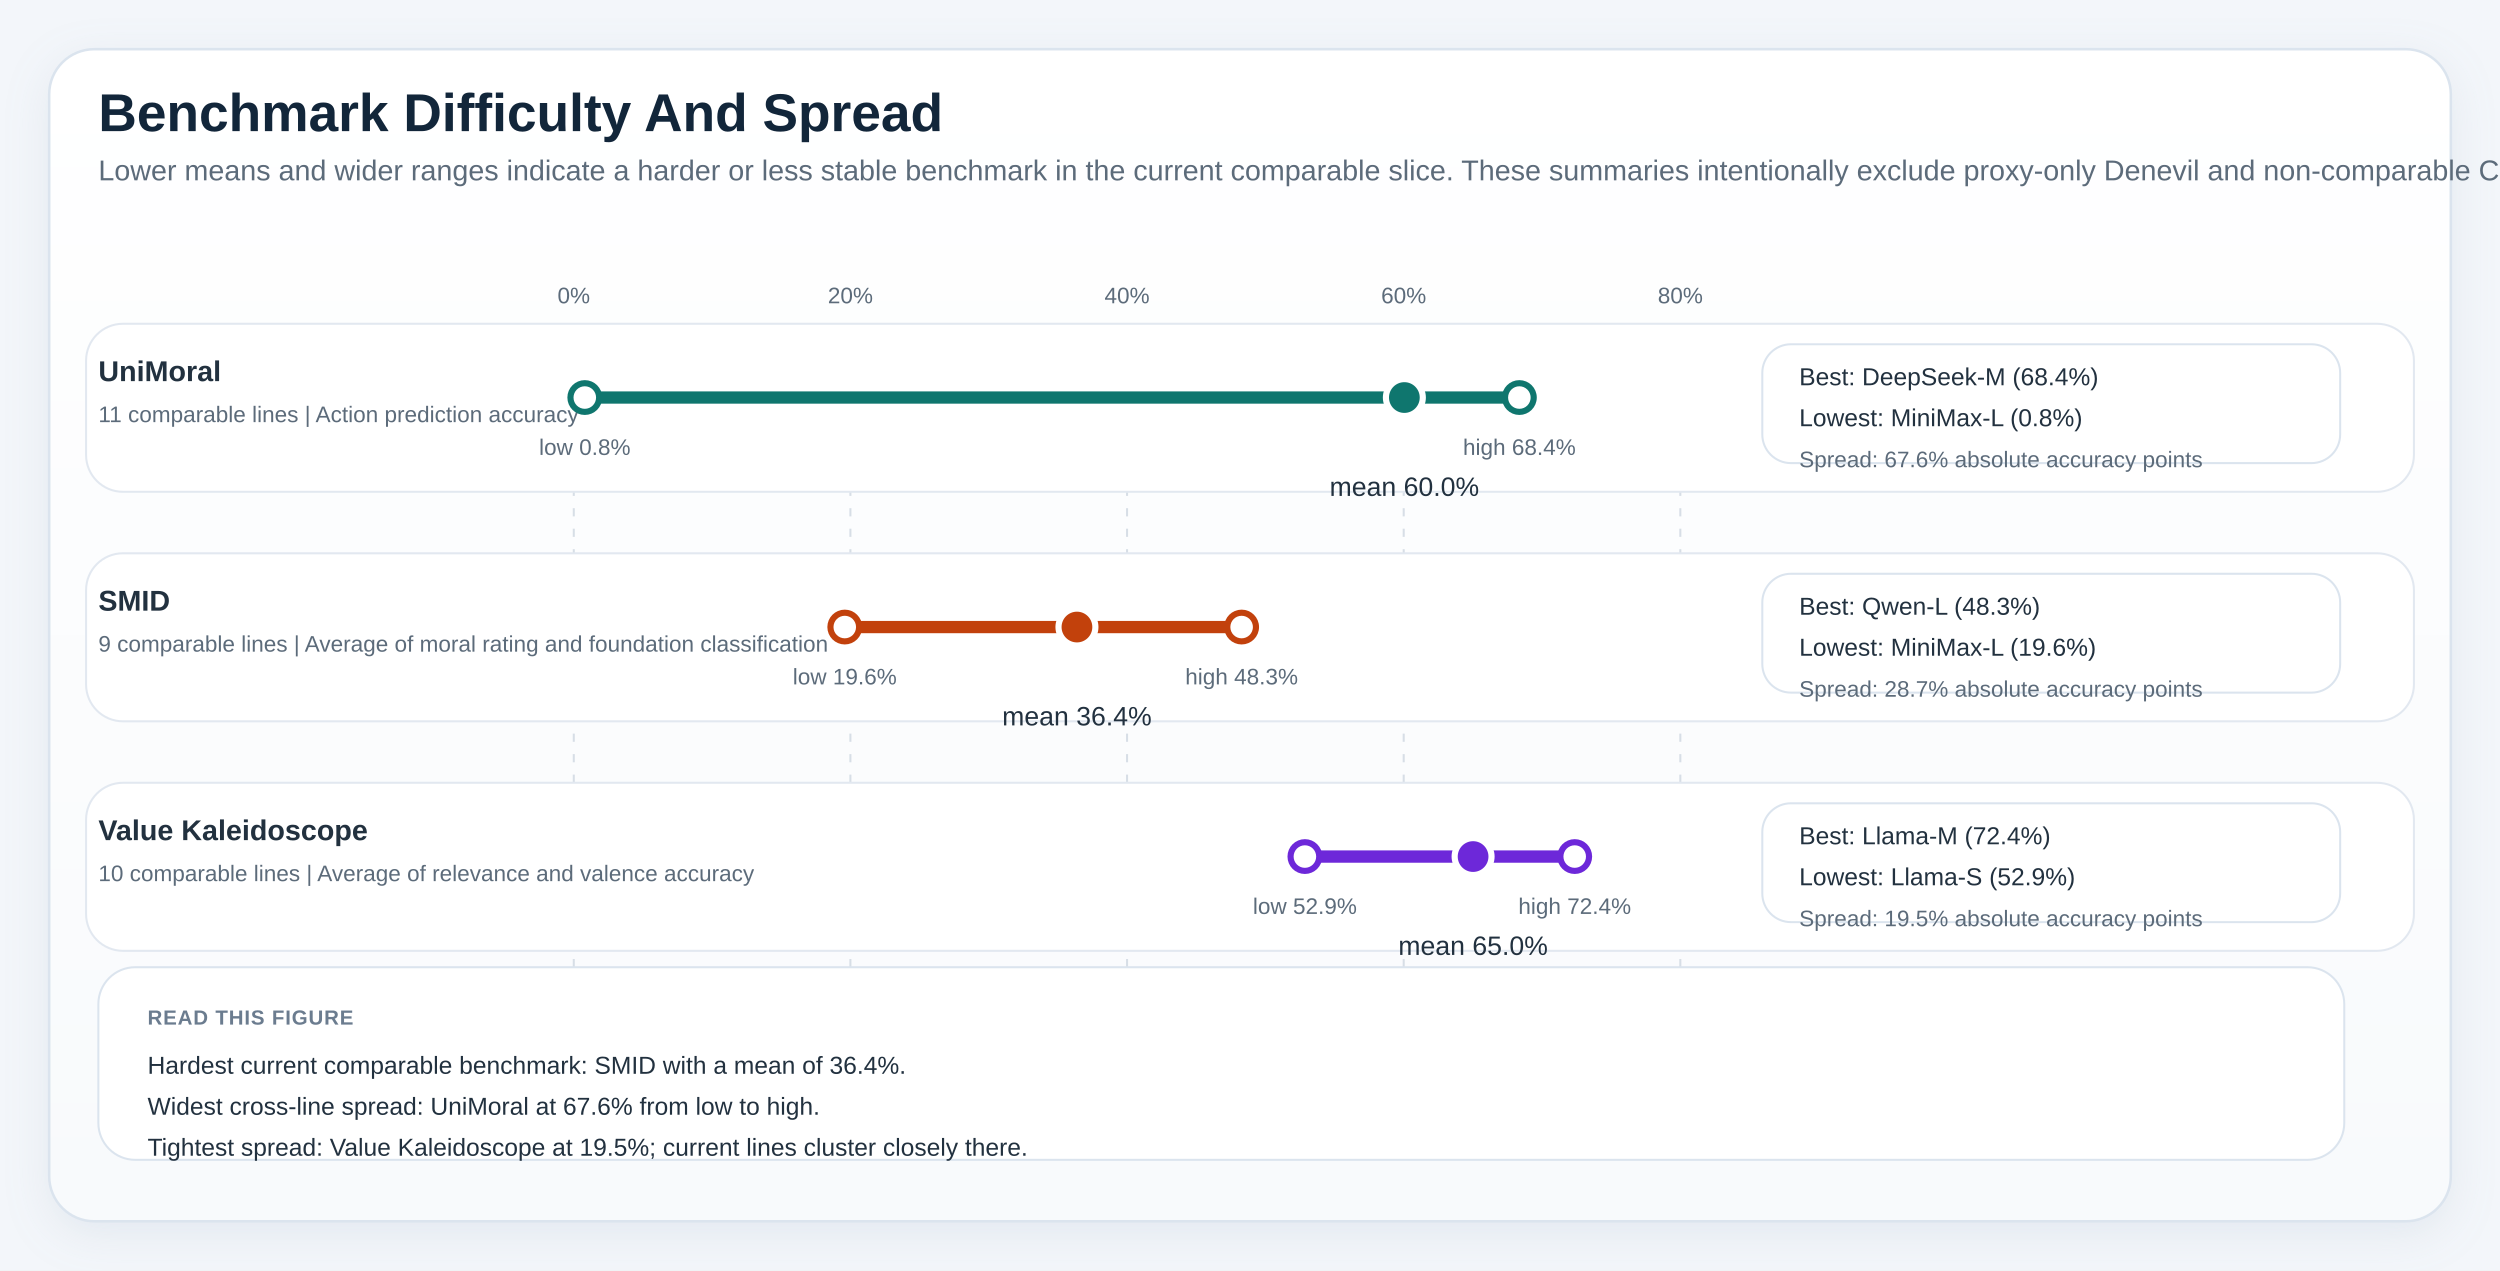
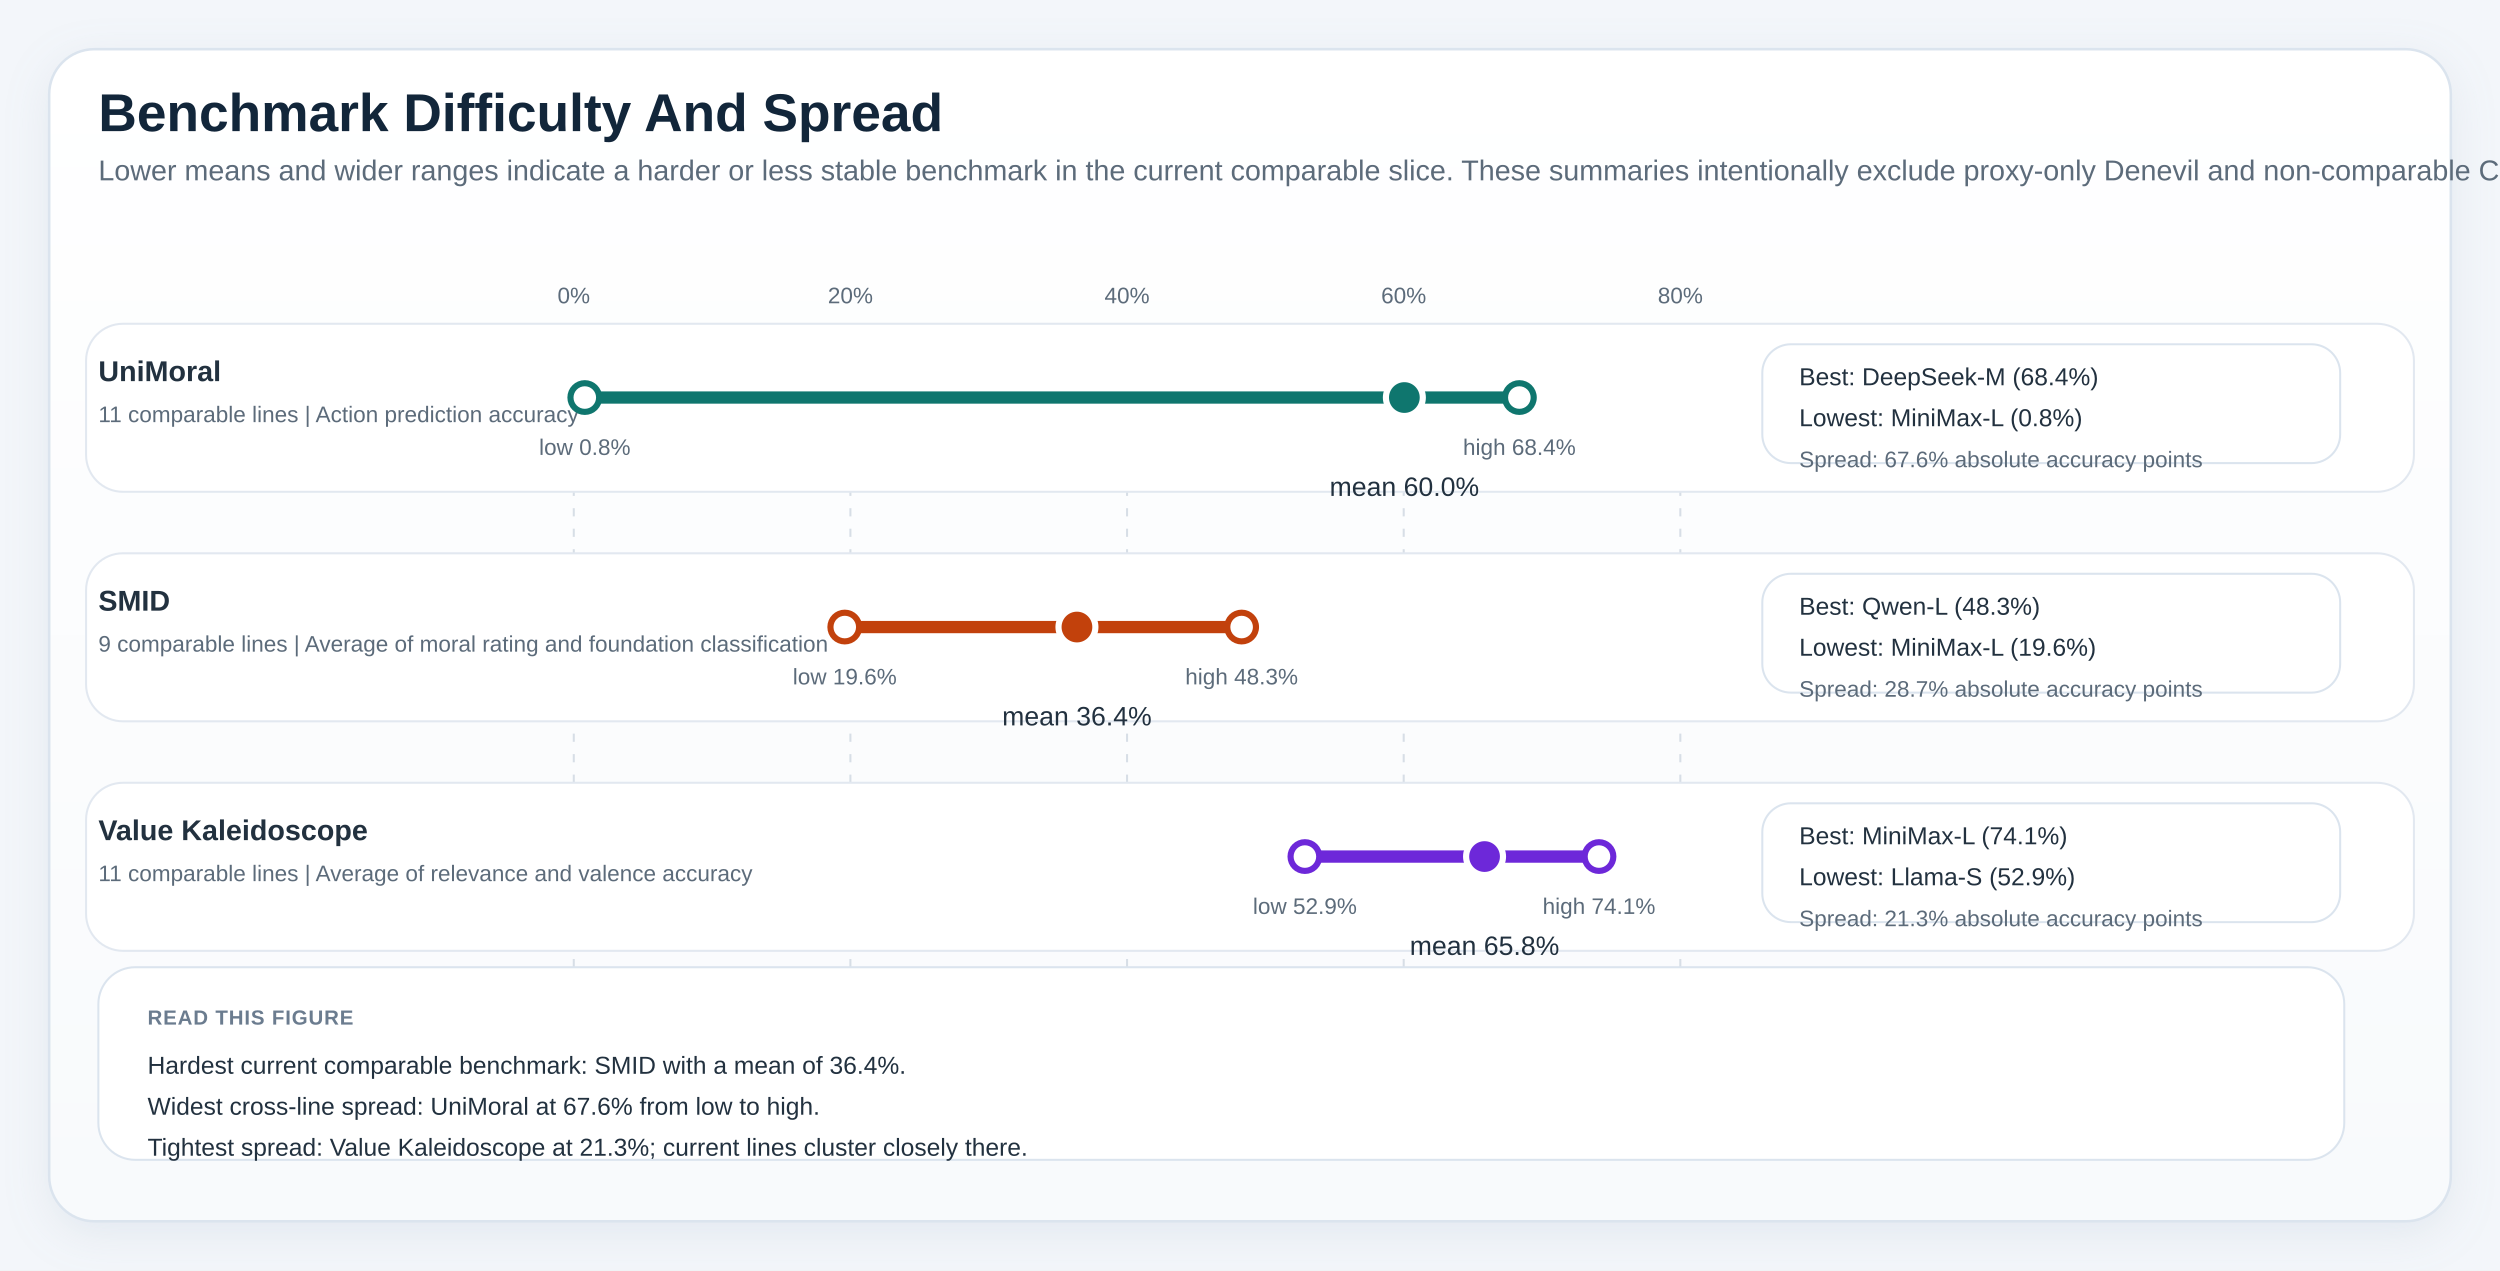
<svg xmlns="http://www.w3.org/2000/svg" viewBox="0 0 1220 620" role="img" preserveAspectRatio="xMidYMin meet" style="max-width:100%;height:auto">
  <defs>
    <linearGradient id="panelGradient" x1="0" x2="0" y1="0" y2="1">
      <stop offset="0%" stop-color="#ffffff" />
      <stop offset="100%" stop-color="#f8fafc" />
    </linearGradient>
    <pattern id="diagonalHatch" width="8" height="8" patternUnits="userSpaceOnUse" patternTransform="rotate(45)">
      <line x1="0" y1="0" x2="0" y2="8" stroke="#cdd6e1" stroke-width="3" />
    </pattern>
    <filter id="softShadow" x="-20%" y="-20%" width="140%" height="140%">
      <feDropShadow dx="0" dy="6" stdDeviation="10" flood-color="#9fb0c2" flood-opacity="0.18" />
    </filter>
    <style>
.canvas { fill: #f3f6fa; }
.title { font: 700 26px 'IBM Plex Sans', 'Helvetica Neue', Arial, sans-serif; fill: #12263a; }
.subtitle { font: 400 14px 'IBM Plex Sans', 'Helvetica Neue', Arial, sans-serif; fill: #5c6b7a; }
.axis { font: 600 14px 'IBM Plex Sans', 'Helvetica Neue', Arial, sans-serif; fill: #22313f; }
.label { font: 500 13px 'IBM Plex Sans', 'Helvetica Neue', Arial, sans-serif; fill: #22313f; }
.metric { font: 700 20px 'IBM Plex Sans', 'Helvetica Neue', Arial, sans-serif; fill: #12263a; }
.celltext { font: 700 16px 'IBM Plex Sans', 'Helvetica Neue', Arial, sans-serif; fill: #ffffff; }
.celltext-dark { font: 700 16px 'IBM Plex Sans', 'Helvetica Neue', Arial, sans-serif; fill: #173042; }
.cellsub { font: 500 11px 'IBM Plex Sans', 'Helvetica Neue', Arial, sans-serif; fill: rgba(255,255,255,0.88); }
.cellsub-dark { font: 600 11px 'IBM Plex Sans', 'Helvetica Neue', Arial, sans-serif; fill: #385062; }
.body { font: 500 12px 'IBM Plex Sans', 'Helvetica Neue', Arial, sans-serif; fill: #22313f; }
.small { font: 500 11px 'IBM Plex Sans', 'Helvetica Neue', Arial, sans-serif; fill: #5c6b7a; }
.tiny { font: 600 10px 'IBM Plex Sans', 'Helvetica Neue', Arial, sans-serif; fill: #6b7c8f; letter-spacing: 0.04em; }
.grid { fill: #ffffff; stroke: #d7dee6; stroke-width: 1.25; }
.panel { fill: url(#panelGradient); stroke: #dbe4ee; stroke-width: 1.25; filter: url(#softShadow); }
.subpanel { fill: #ffffff; stroke: #e2e8f0; stroke-width: 1; }
.legend-card { fill: #ffffff; stroke: #dbe4ee; stroke-width: 1; }
.guide { stroke: #d7dee6; stroke-width: 1; stroke-dasharray: 4 6; }
.baseline { stroke: #aab7c6; stroke-width: 1.1; }
.muted-cell { fill: #eef2f7; stroke: #d7dee6; stroke-width: 1; }
.muted-bar { fill: #ecf1f6; stroke: #d7dee6; stroke-width: 1; }
.outline { stroke: rgba(255,255,255,0.9); stroke-width: 1; }
</style>
  </defs>
  <rect x="0" y="0" width="1220" height="620" class="canvas" />
  <rect x="24" y="24" width="1172" height="572" rx="22" class="panel" />
  <text x="48" y="64" class="title">Benchmark Difficulty And Spread</text>
  <text x="48" y="88" class="subtitle">Lower means and wider ranges indicate a harder or less stable benchmark in the current comparable slice. These summaries intentionally exclude proxy-only Denevil and non-comparable CCD-Bench.</text>
  <line x1="280.00" y1="158" x2="280.00" y2="482" class="guide" />
  <text x="280.00" y="148" text-anchor="middle" class="small">0%</text>
  <line x1="415.00" y1="158" x2="415.00" y2="482" class="guide" />
  <text x="415.00" y="148" text-anchor="middle" class="small">20%</text>
  <line x1="550.00" y1="158" x2="550.00" y2="482" class="guide" />
  <text x="550.00" y="148" text-anchor="middle" class="small">40%</text>
  <line x1="685.00" y1="158" x2="685.00" y2="482" class="guide" />
  <text x="685.00" y="148" text-anchor="middle" class="small">60%</text>
  <line x1="820.00" y1="158" x2="820.00" y2="482" class="guide" />
  <text x="820.00" y="148" text-anchor="middle" class="small">80%</text>
  <rect x="42" y="158" width="1136" height="82" rx="18" class="subpanel" />
  <text x="48" y="186" class="axis">UniMoral</text>
  <text x="48" y="206" class="small">11 comparable lines | Action prediction accuracy</text>
  <line x1="285.38" y1="194" x2="741.45" y2="194" stroke="#0f766e" stroke-width="6" stroke-linecap="round" />
  <circle cx="285.38" cy="194" r="7" fill="#ffffff" stroke="#0f766e" stroke-width="3" />
  <circle cx="741.45" cy="194" r="7" fill="#ffffff" stroke="#0f766e" stroke-width="3" />
  <circle cx="685.33" cy="194" r="9" fill="#0f766e" stroke="#ffffff" stroke-width="3" />
  <text x="285.38" y="222" text-anchor="middle" class="small">low 0.8%</text>
  <text x="685.33" y="242" text-anchor="middle" class="label">mean 60.0%</text>
  <text x="741.45" y="222" text-anchor="middle" class="small">high 68.4%</text>
  <rect x="860" y="168" width="282" height="58" rx="14" class="legend-card" />
  <text x="878" y="188" class="body">Best: DeepSeek-M (68.4%)</text>
  <text x="878" y="208" class="body">Lowest: MiniMax-L (0.8%)</text>
  <text x="878" y="228" class="small">Spread: 67.6% absolute accuracy points</text>
  <rect x="42" y="270" width="1136" height="82" rx="18" class="subpanel" />
  <text x="48" y="298" class="axis">SMID</text>
  <text x="48" y="318" class="small">9 comparable lines | Average of moral rating and foundation classification</text>
  <line x1="412.25" y1="306" x2="605.91" y2="306" stroke="#c2410c" stroke-width="6" stroke-linecap="round" />
  <circle cx="412.25" cy="306" r="7" fill="#ffffff" stroke="#c2410c" stroke-width="3" />
  <circle cx="605.91" cy="306" r="7" fill="#ffffff" stroke="#c2410c" stroke-width="3" />
  <circle cx="525.55" cy="306" r="9" fill="#c2410c" stroke="#ffffff" stroke-width="3" />
  <text x="412.25" y="334" text-anchor="middle" class="small">low 19.6%</text>
  <text x="525.55" y="354" text-anchor="middle" class="label">mean 36.4%</text>
  <text x="605.91" y="334" text-anchor="middle" class="small">high 48.3%</text>
  <rect x="860" y="280" width="282" height="58" rx="14" class="legend-card" />
  <text x="878" y="300" class="body">Best: Qwen-L (48.3%)</text>
  <text x="878" y="320" class="body">Lowest: MiniMax-L (19.6%)</text>
  <text x="878" y="340" class="small">Spread: 28.7% absolute accuracy points</text>
  <rect x="42" y="382" width="1136" height="82" rx="18" class="subpanel" />
  <text x="48" y="410" class="axis">Value Kaleidoscope</text>
-   <text x="48" y="430" class="small">10 comparable lines | Average of relevance and valence accuracy</text>
-   <line x1="636.79" y1="418" x2="768.46" y2="418" stroke="#6d28d9" stroke-width="6" stroke-linecap="round" />
+   <text x="48" y="430" class="small">11 comparable lines | Average of relevance and valence accuracy</text>
+   <line x1="636.79" y1="418" x2="780.31" y2="418" stroke="#6d28d9" stroke-width="6" stroke-linecap="round" />
  <circle cx="636.79" cy="418" r="7" fill="#ffffff" stroke="#6d28d9" stroke-width="3" />
-   <circle cx="768.46" cy="418" r="7" fill="#ffffff" stroke="#6d28d9" stroke-width="3" />
-   <circle cx="718.87" cy="418" r="9" fill="#6d28d9" stroke="#ffffff" stroke-width="3" />
+   <circle cx="780.31" cy="418" r="7" fill="#ffffff" stroke="#6d28d9" stroke-width="3" />
+   <circle cx="724.46" cy="418" r="9" fill="#6d28d9" stroke="#ffffff" stroke-width="3" />
  <text x="636.79" y="446" text-anchor="middle" class="small">low 52.9%</text>
-   <text x="718.87" y="466" text-anchor="middle" class="label">mean 65.0%</text>
-   <text x="768.46" y="446" text-anchor="middle" class="small">high 72.4%</text>
+   <text x="724.46" y="466" text-anchor="middle" class="label">mean 65.8%</text>
+   <text x="780.31" y="446" text-anchor="middle" class="small">high 74.1%</text>
  <rect x="860" y="392" width="282" height="58" rx="14" class="legend-card" />
-   <text x="878" y="412" class="body">Best: Llama-M (72.4%)</text>
+   <text x="878" y="412" class="body">Best: MiniMax-L (74.1%)</text>
  <text x="878" y="432" class="body">Lowest: Llama-S (52.9%)</text>
-   <text x="878" y="452" class="small">Spread: 19.5% absolute accuracy points</text>
+   <text x="878" y="452" class="small">Spread: 21.3% absolute accuracy points</text>
  <rect x="48" y="472" width="1096" height="94" rx="18" class="legend-card" />
  <text x="72" y="500" class="tiny">READ THIS FIGURE</text>
  <text x="72" y="524" class="body">Hardest current comparable benchmark: SMID with a mean of 36.4%.</text>
  <text x="72" y="544" class="body">Widest cross-line spread: UniMoral at 67.6% from low to high.</text>
-   <text x="72" y="564" class="body">Tightest spread: Value Kaleidoscope at 19.5%; current lines cluster closely there.</text>
+   <text x="72" y="564" class="body">Tightest spread: Value Kaleidoscope at 21.3%; current lines cluster closely there.</text>
</svg>
